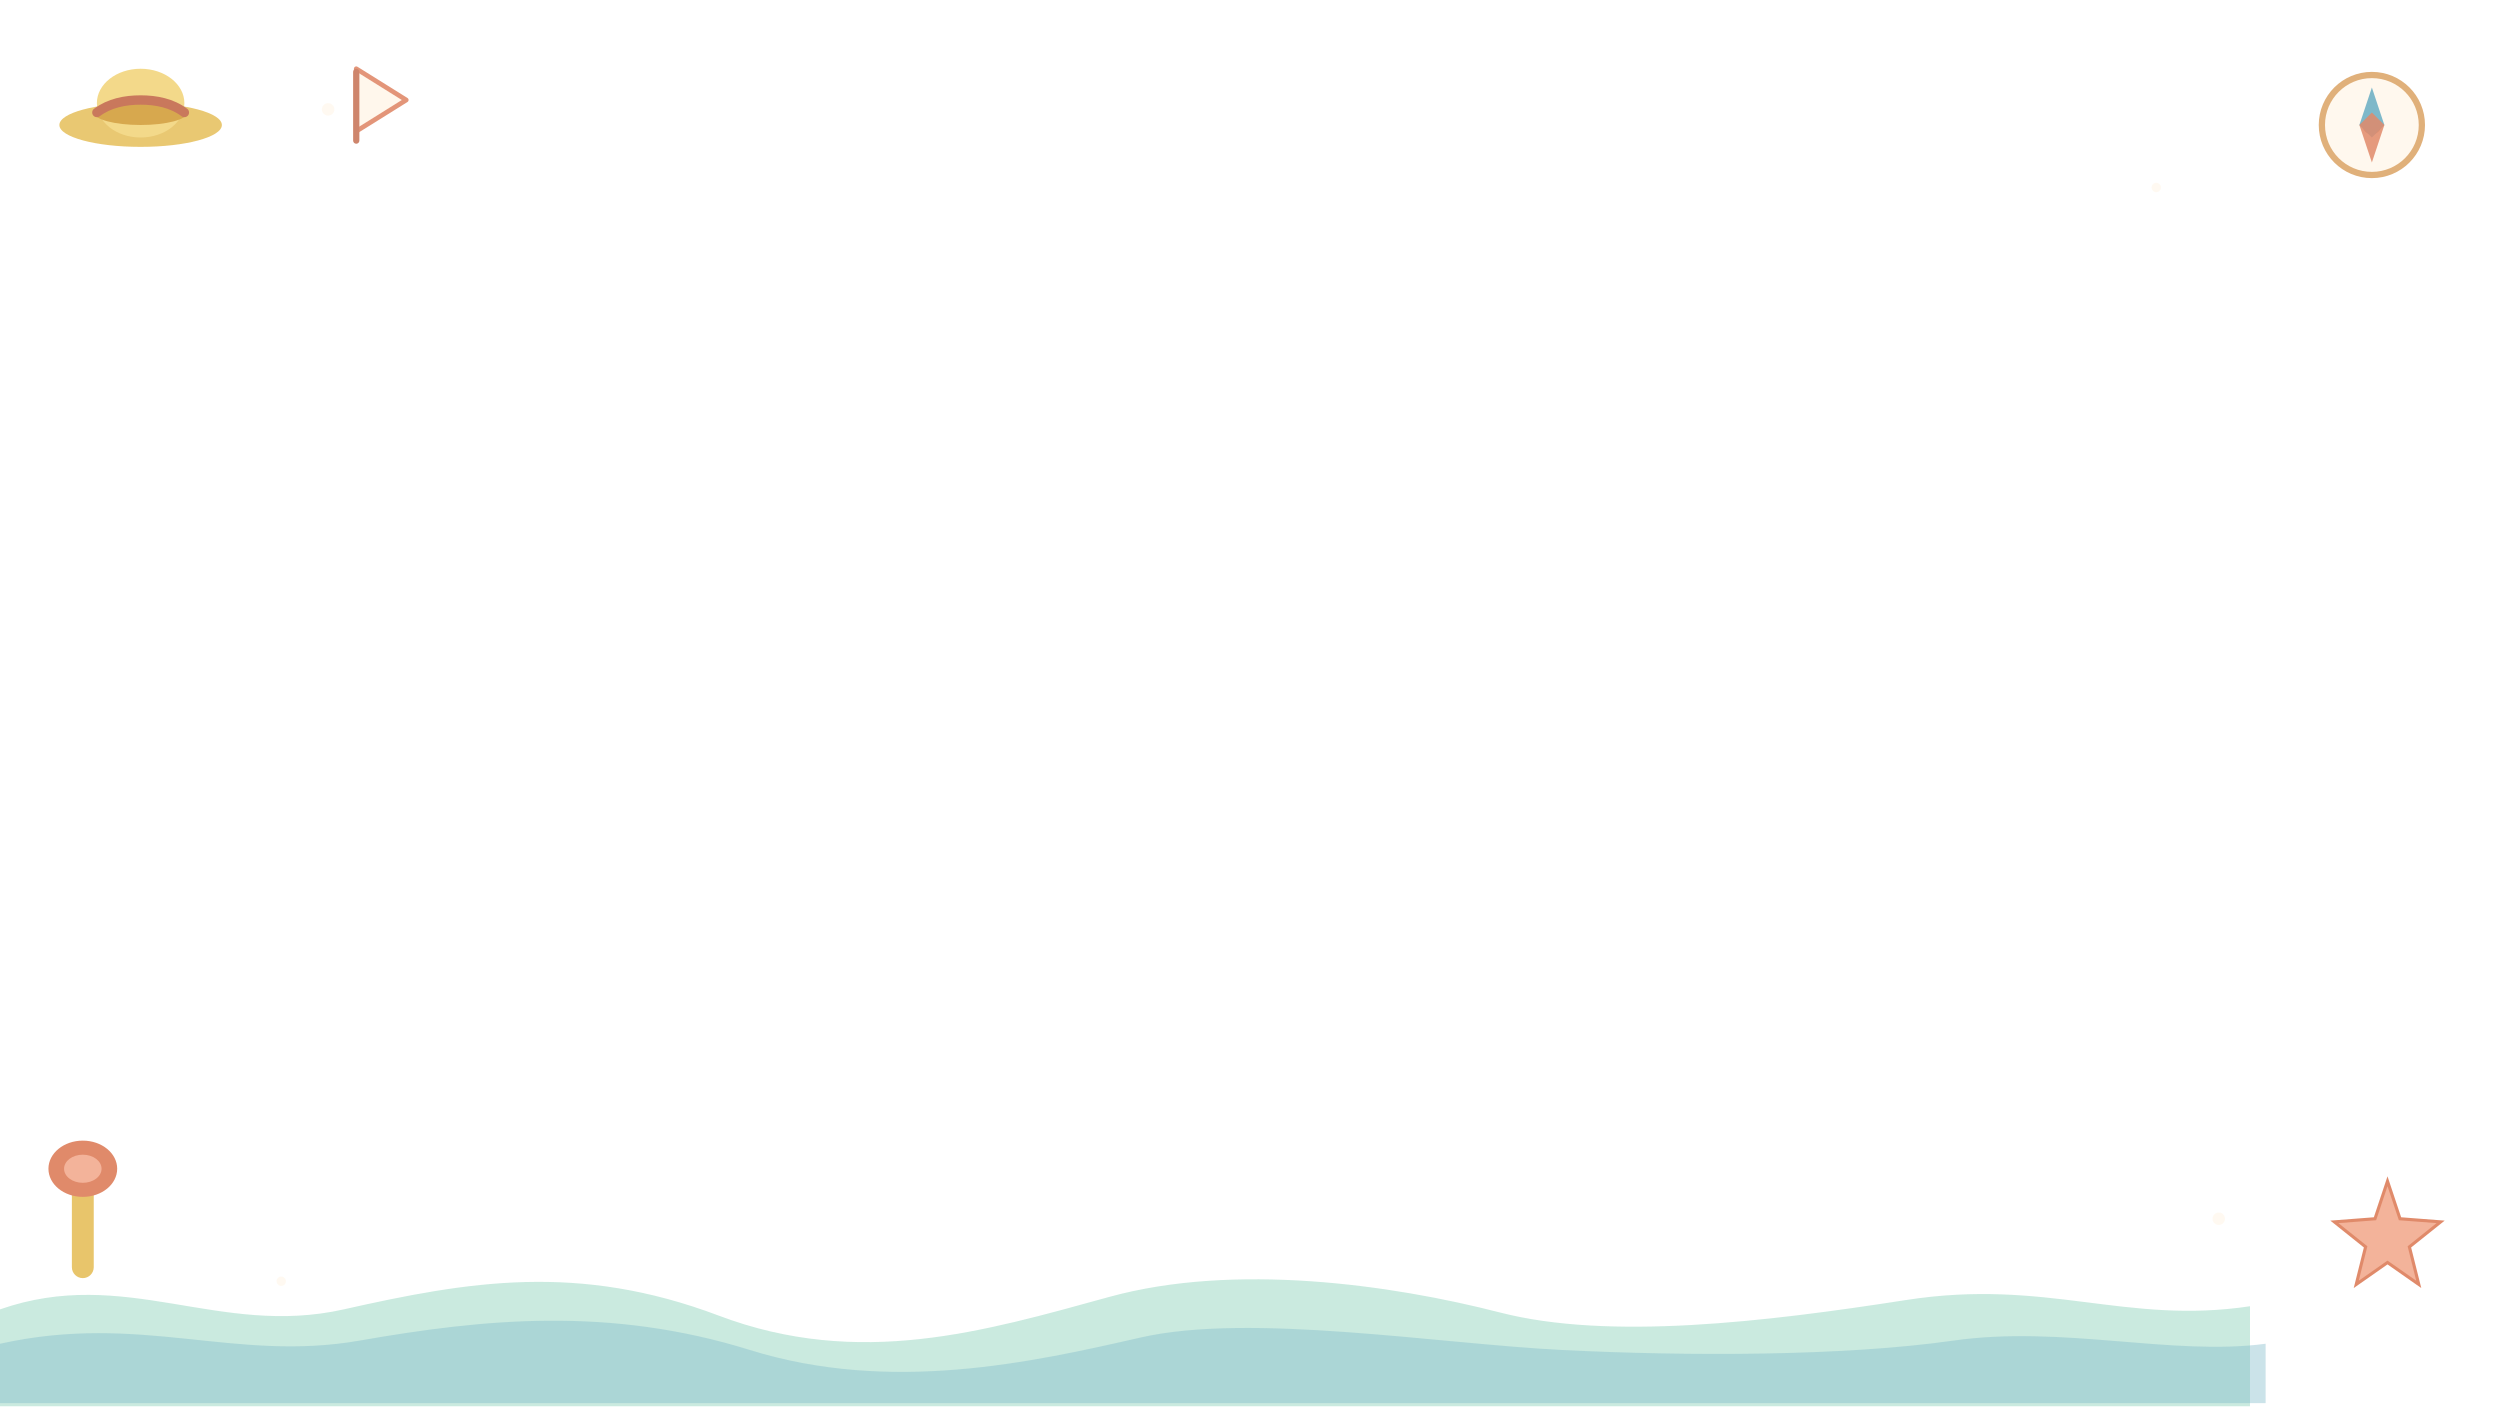
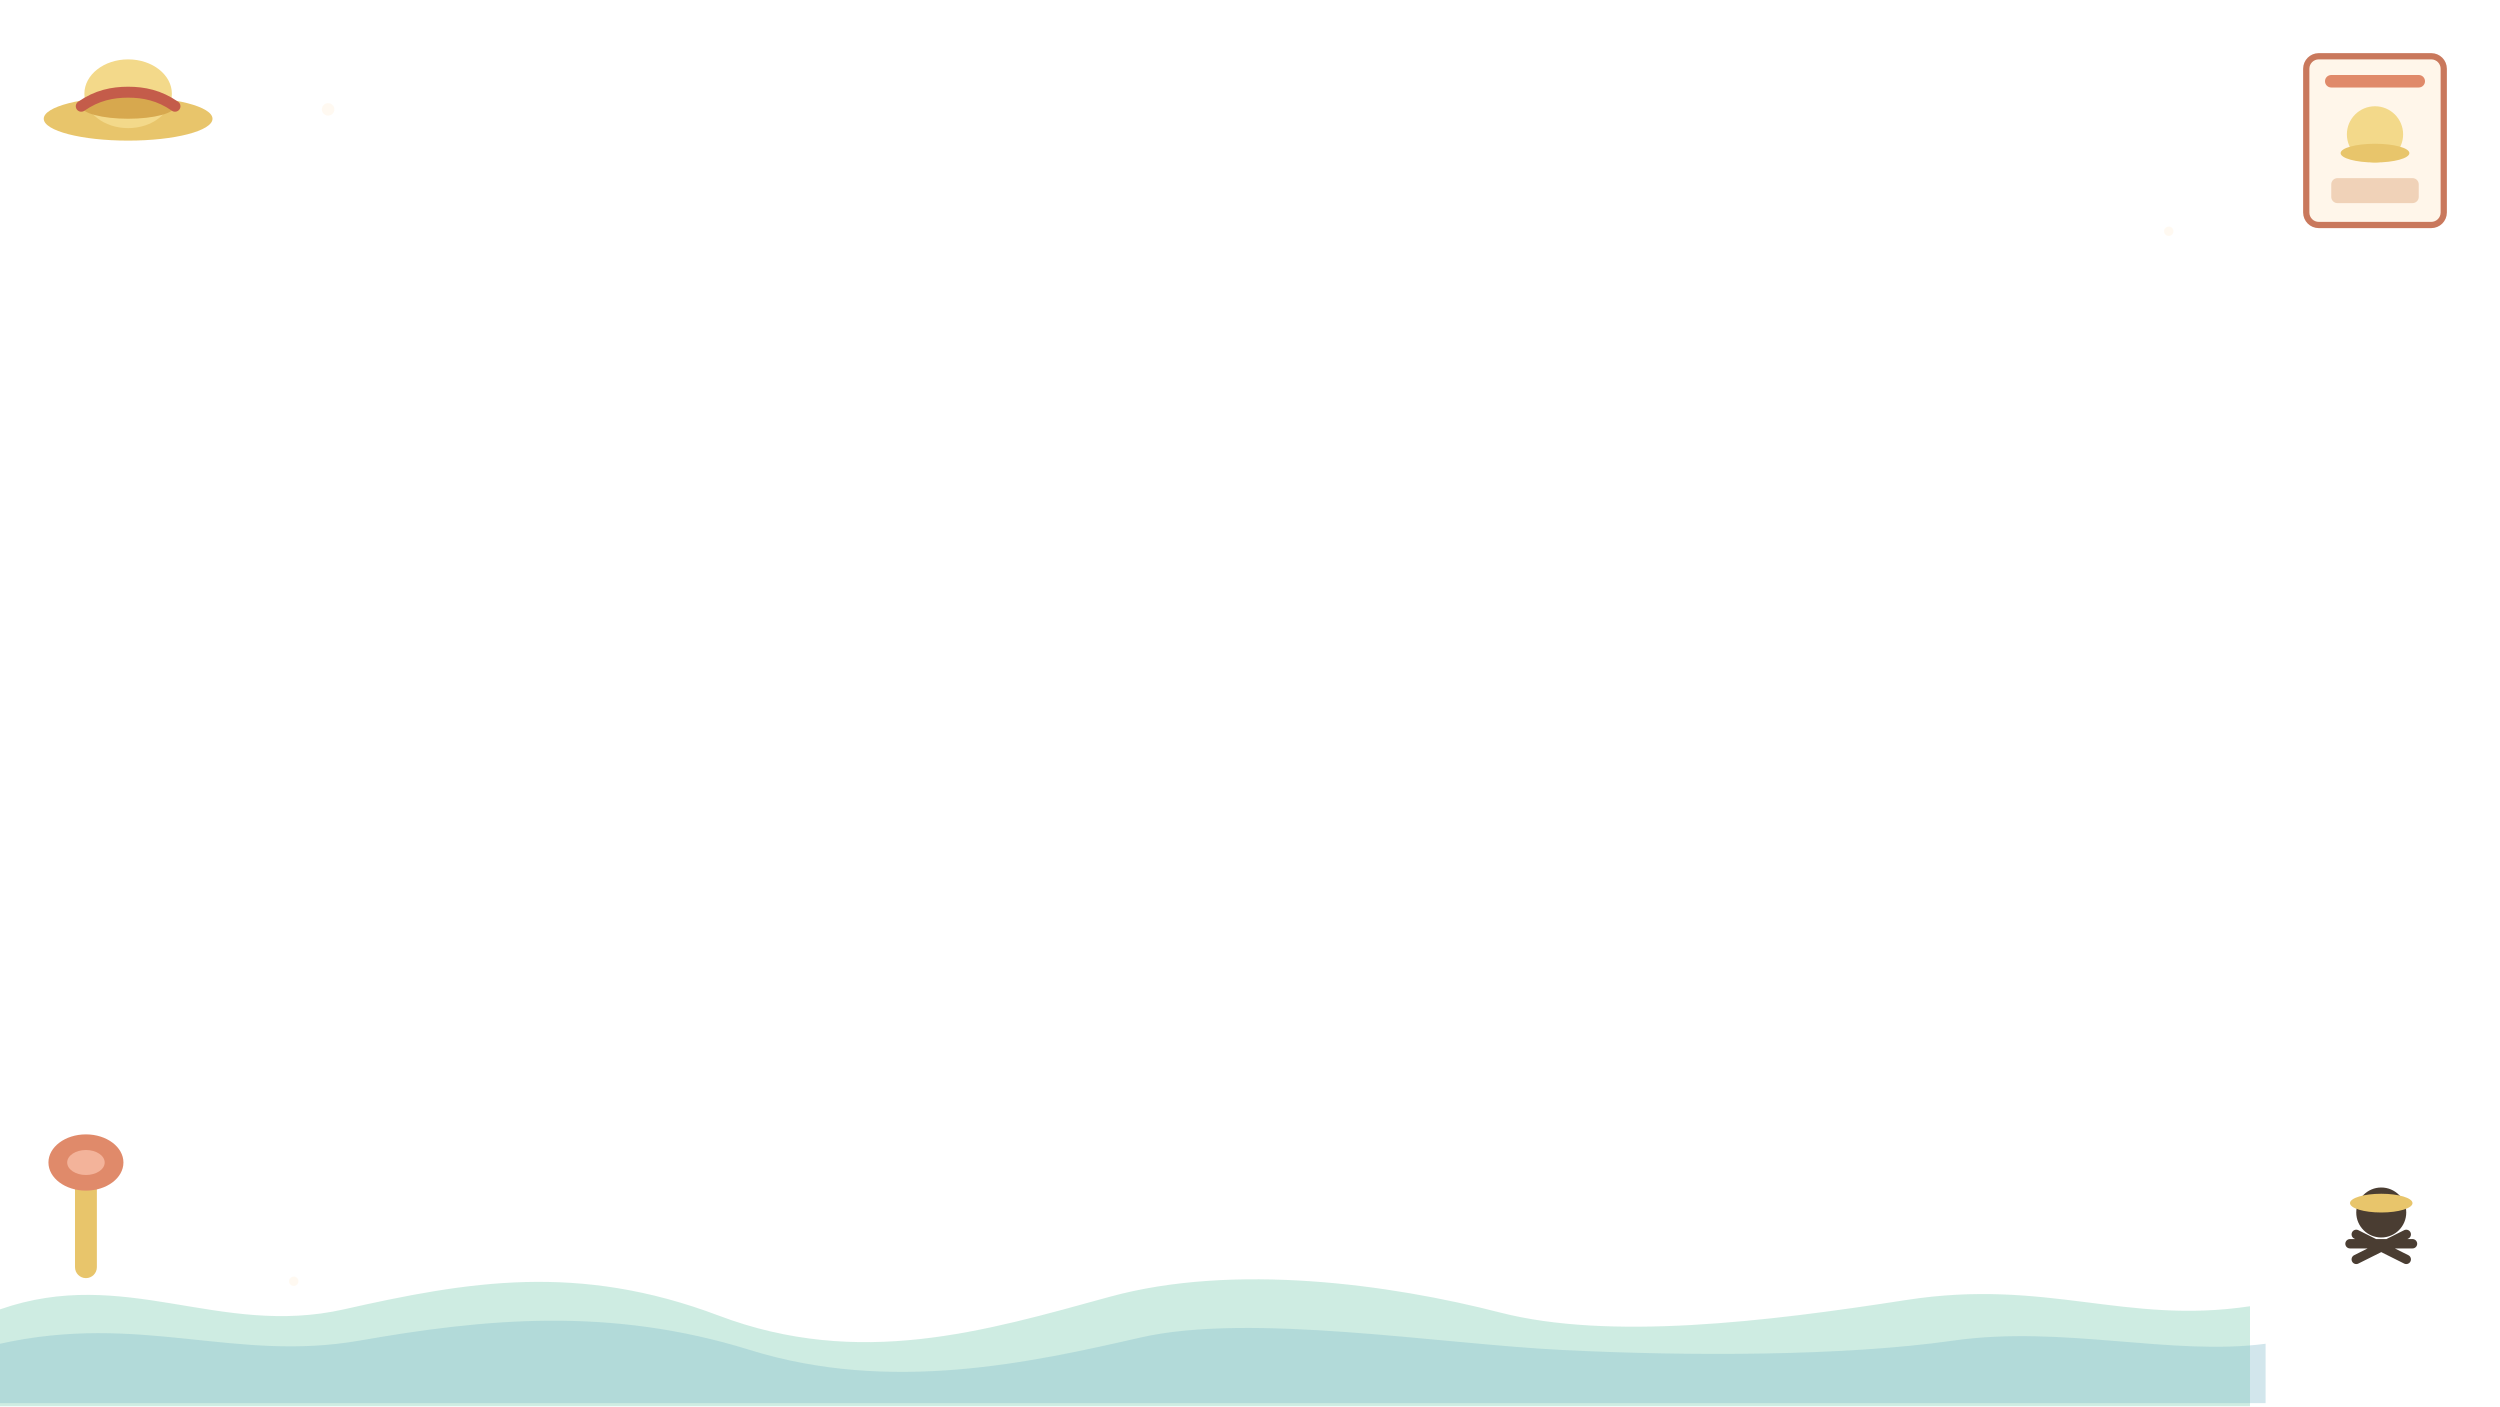
<svg xmlns="http://www.w3.org/2000/svg" viewBox="0 0 1600 900" fill="none">
-   <g transform="translate(36,28)">
-     <ellipse cx="54" cy="52" rx="52" ry="14" fill="#e8c56b" opacity=".95" />
+   <g transform="translate(28,22)">
+     <ellipse cx="54" cy="54" rx="54" ry="14" fill="#e8c56b" />
    <ellipse cx="54" cy="38" rx="28" ry="22" fill="#f3d98a" />
-     <ellipse cx="54" cy="44" rx="30" ry="8" fill="#d7a84e" />
-     <path d="M26 44c8-6 18-8 28-8s20 2 28 8" stroke="#c9785c" stroke-width="6" stroke-linecap="round" />
+     <ellipse cx="54" cy="46" rx="30" ry="8" fill="#d7a84e" />
+     <path d="M24 46c10-7 20-9 30-9s20 2 30 9" stroke="#c45c4a" stroke-width="7" stroke-linecap="round" />
  </g>
-   <g transform="translate(1478,40)">
-     <circle cx="40" cy="40" r="32" fill="#fff8ee" stroke="#e0b07a" stroke-width="4" />
-     <circle cx="40" cy="40" r="6" fill="#e08a6a" />
-     <path d="M40 16l8 24-8 8-8-8z" fill="#7eb8c9" />
-     <path d="M40 64l-8-24 8-8 8 8z" fill="#e08a6a" opacity=".85" />
+   <g transform="translate(1468,28)">
+     <rect x="8" y="8" width="88" height="108" rx="8" fill="#fff6ea" stroke="#c9785c" stroke-width="4" />
+     <rect x="20" y="20" width="64" height="8" rx="4" fill="#e08a6a" />
+     <circle cx="52" cy="58" r="18" fill="#f3d98a" />
+     <ellipse cx="52" cy="70" rx="22" ry="6" fill="#e8c56b" />
+     <rect x="24" y="86" width="56" height="16" rx="4" fill="#f0d2b8" />
  </g>
-   <path d="M0 838c80-28 140 18 220 0s150-30 240 4 170 10 250-12 180-8 250 10 170 6 260-8 140 16 220 4v64H0z" fill="#9ed9c5" opacity=".55" />
-   <path d="M0 860c90-20 150 12 230-2s160-22 250 6 180 8 250-8 190 4 270 8 180 4 250-6 140 10 200 2v38H0z" fill="#7eb8c9" opacity=".4" />
-   <g transform="translate(28,730)">
-     <rect x="18" y="18" width="14" height="70" rx="7" fill="#e8c56b" />
-     <ellipse cx="25" cy="18" rx="22" ry="18" fill="#e08a6a" />
-     <ellipse cx="25" cy="18" rx="12" ry="9" fill="#f3b39a" />
+   <path d="M0 838c80-28 140 18 220 0s150-30 240 4 170 10 250-12 180-8 250 10 170 6 260-8 140 16 220 4v64H0z" fill="#9ed9c5" opacity=".5" />
+   <path d="M0 860c90-20 150 12 230-2s160-22 250 6 180 8 250-8 190 4 270 8 180 4 250-6 140 10 200 2v38H0z" fill="#7eb8c9" opacity=".35" />
+   <g transform="translate(30,728)">
+     <rect x="18" y="18" width="14" height="72" rx="7" fill="#e8c56b" />
+     <ellipse cx="25" cy="16" rx="24" ry="18" fill="#e08a6a" />
+     <ellipse cx="25" cy="16" rx="12" ry="8" fill="#f3b39a" />
  </g>
  <g transform="translate(1488,748)">
-     <path d="M40 8l8 24 26 2-20 16 6 24-20-14-20 14 6-24-20-16 26-2z" fill="#f3b39a" stroke="#e08a6a" stroke-width="2" />
+     <circle cx="36" cy="28" r="16" fill="#4a3d32" />
+     <ellipse cx="36" cy="22" rx="20" ry="6" fill="#e8c56b" />
+     <path d="M16 48h40M20 42l32 16M20 58l32-16" stroke="#4a3d32" stroke-width="6" stroke-linecap="round" />
  </g>
  <g fill="#fff8ee" opacity=".8">
    <circle cx="210" cy="70" r="4" />
-     <circle cx="1380" cy="120" r="3" />
-     <circle cx="180" cy="820" r="3" />
-     <circle cx="1420" cy="780" r="4" />
-   </g>
-   <g transform="translate(220,36)" opacity=".9">
-     <path d="M8 48V8l32 20z" fill="#fff6ea" stroke="#e08a6a" stroke-width="3" stroke-linejoin="round" />
-     <rect x="6" y="8" width="4" height="48" rx="2" fill="#c9785c" />
+     <circle cx="1388" cy="148" r="3" />
+     <circle cx="188" cy="820" r="3" />
  </g>
</svg>
